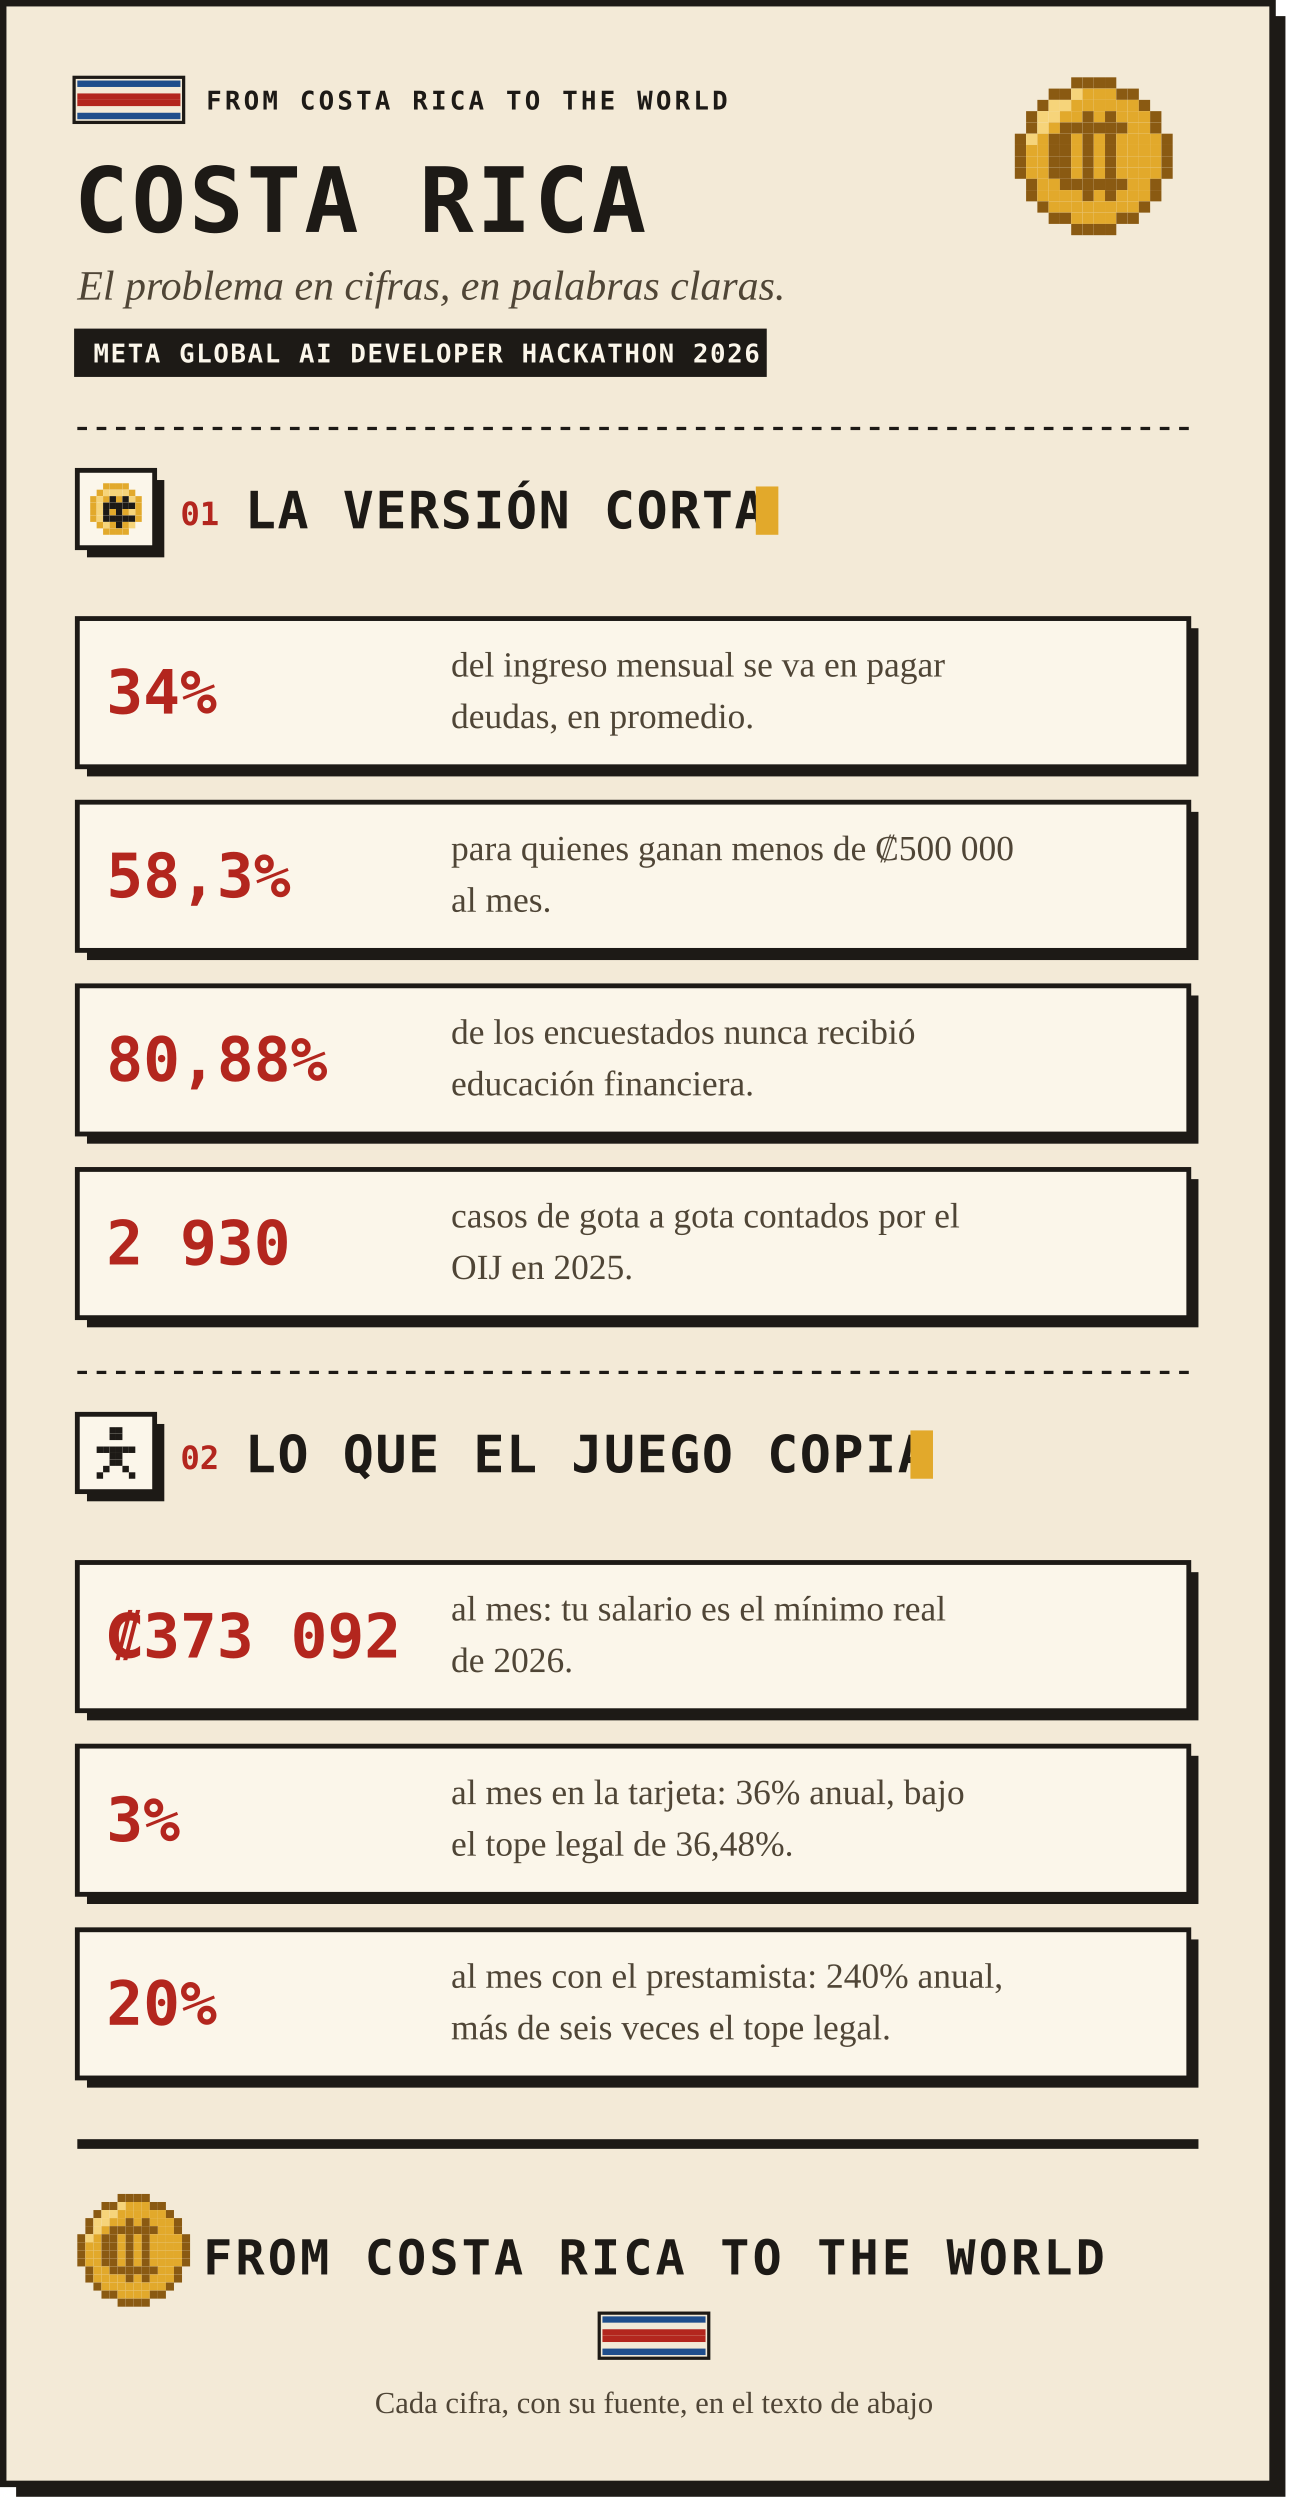
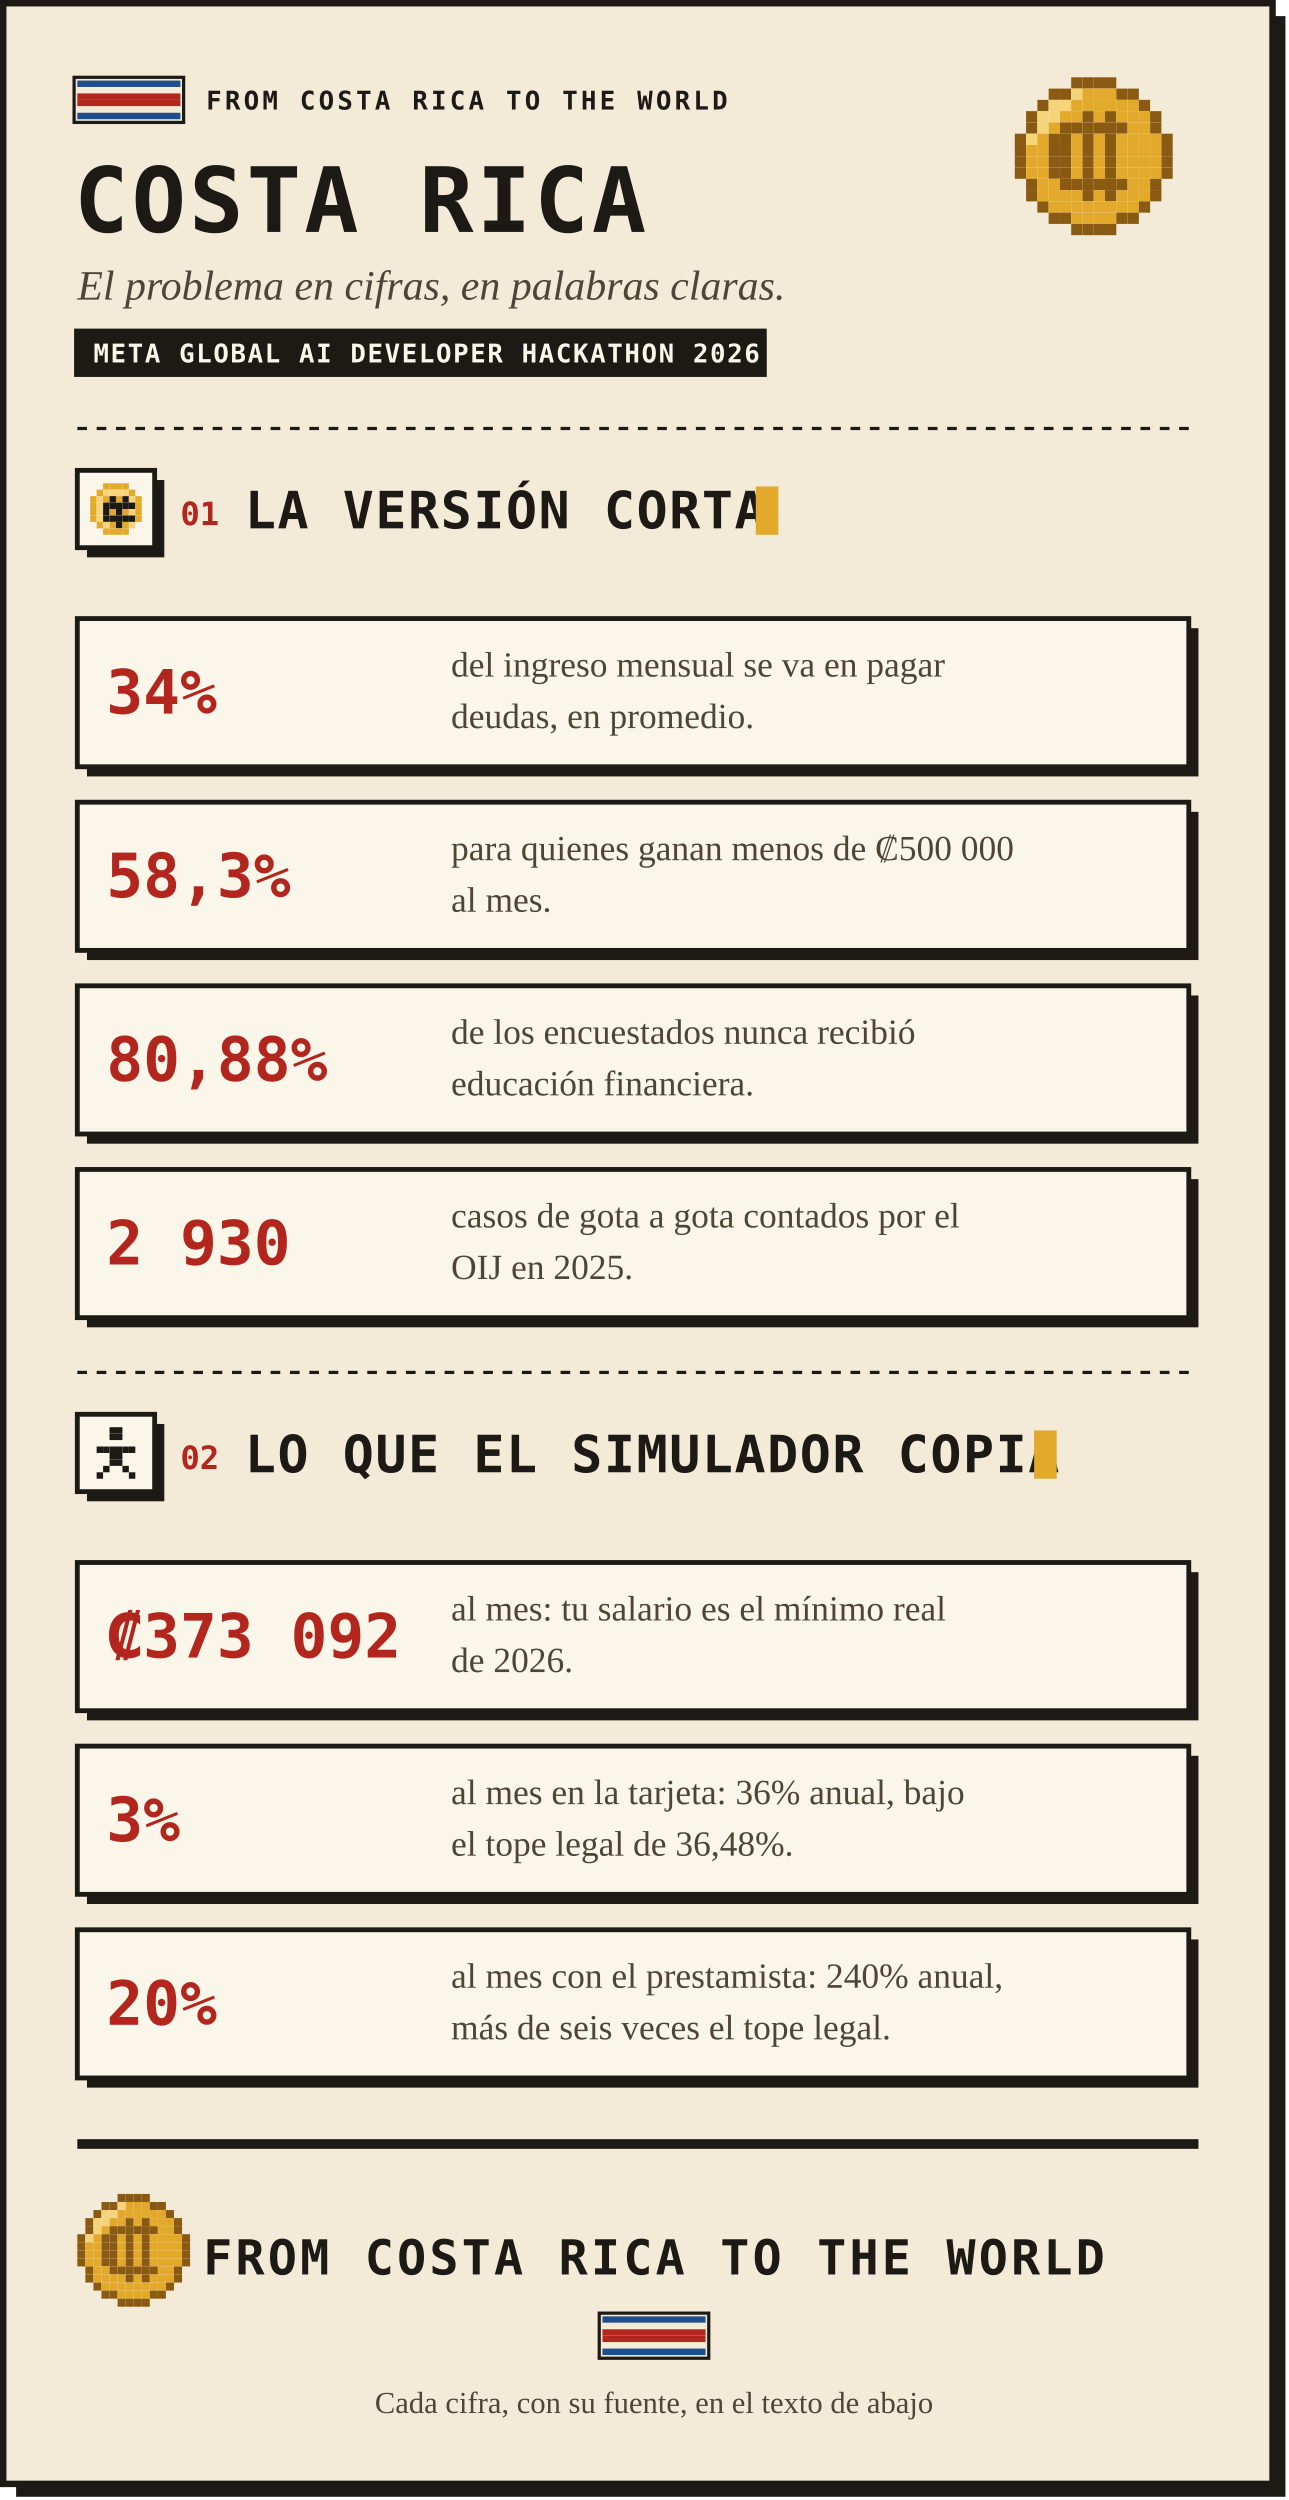
<svg xmlns="http://www.w3.org/2000/svg" viewBox="0 0 800 1552" width="800" height="1552" role="img" aria-labelledby="t d">
  <style>
    .title { font: 800 56px ui-monospace, "Cascadia Mono", Consolas, Menlo, "DejaVu Sans Mono", monospace; fill: #1d1a16; letter-spacing: 2px; }
    .tagline { font: italic 500 26px Georgia, "Iowan Old Style", "Times New Roman", serif; fill: #4f4536; }
    .kicker { font: 700 16px ui-monospace, "Cascadia Mono", Consolas, Menlo, "DejaVu Sans Mono", monospace; fill: #1d1a16; letter-spacing: 2px; }
    .event { font: 700 16px ui-monospace, "Cascadia Mono", Consolas, Menlo, "DejaVu Sans Mono", monospace; fill: #fbf6ea; letter-spacing: 1px; }
    .h { font: 800 32px ui-monospace, "Cascadia Mono", Consolas, Menlo, "DejaVu Sans Mono", monospace; fill: #1d1a16; letter-spacing: 1px; }
    .num { font: 700 20px ui-monospace, "Cascadia Mono", Consolas, Menlo, "DejaVu Sans Mono", monospace; fill: #b3261e; }
    .label { font: 800 24px ui-monospace, "Cascadia Mono", Consolas, Menlo, "DejaVu Sans Mono", monospace; fill: #1d1a16; }
    .label-sm { font: 800 22px ui-monospace, "Cascadia Mono", Consolas, Menlo, "DejaVu Sans Mono", monospace; fill: #1d1a16; }
    .body { font: 500 24px Georgia, "Iowan Old Style", "Times New Roman", serif; fill: #1d1a16; }
    .detail { font: 500 22px Georgia, "Iowan Old Style", "Times New Roman", serif; fill: #4f4536; }
    .detail-sm { font: 500 19px Georgia, "Iowan Old Style", "Times New Roman", serif; fill: #4f4536; }
    .step { font: 700 15px ui-monospace, "Cascadia Mono", Consolas, Menlo, "DejaVu Sans Mono", monospace; fill: #b3261e; }
    .pct { font: 800 26px ui-monospace, "Cascadia Mono", Consolas, Menlo, "DejaVu Sans Mono", monospace; fill: #b3261e; }
    .stat { font: 800 38px ui-monospace, "Cascadia Mono", Consolas, Menlo, "DejaVu Sans Mono", monospace; fill: #b3261e; }
    .stamp { font: 800 18px ui-monospace, "Cascadia Mono", Consolas, Menlo, "DejaVu Sans Mono", monospace; fill: #b3261e; letter-spacing: 2px; }
    .chip { font: 800 15px ui-monospace, "Cascadia Mono", Consolas, Menlo, "DejaVu Sans Mono", monospace; letter-spacing: 1px; }
    .code { font: 600 20px ui-monospace, "Cascadia Mono", Consolas, Menlo, "DejaVu Sans Mono", monospace; fill: #fbf6ea; }
    .prompt { font: 800 20px ui-monospace, "Cascadia Mono", Consolas, Menlo, "DejaVu Sans Mono", monospace; fill: #e2a92b; }
    .rule { font: 500 21px Georgia, "Iowan Old Style", "Times New Roman", serif; fill: #1d1a16; }
    .big { font: 800 30px ui-monospace, "Cascadia Mono", Consolas, Menlo, "DejaVu Sans Mono", monospace; fill: #1d1a16; letter-spacing: 2px; }
    .strong { font-weight: 700; }
    .blink { animation: blink 1s steps(1) infinite; }
    .bob { animation: bob 1.2s steps(1) infinite; }
    .node { animation: active 8s steps(1) infinite; }
    .n2 { animation-delay: 2s; }
    .n3 { animation-delay: 4s; }
    .n4 { animation-delay: 6s; }
    .runner { animation: run 8s steps(48) -1s infinite; }
    .seg { animation: flash 0.25s steps(1) 1; }
    .p1 { animation: p1 3s steps(30) infinite; }
    .p2 { animation: p2 4s steps(40) infinite; }
    .p3 { animation: p3 4s steps(40) 1.3s infinite; }
    .p4 { animation: p4 4s steps(40) 2.6s infinite; }
    @keyframes blink { 50% { opacity: 0; } }
    @keyframes bob { 50% { transform: translateY(-6px); } }
    @keyframes active { 0% { fill: #e2a92b; } 25% { fill: #fbf6ea; } }
    @keyframes run { 0% { transform: translateX(0); } 100% { transform: translateX(720px); } }
    @keyframes flash { 0% { fill: #f6d47a; } 100% { fill: #e2a92b; } }
    @keyframes p1 { 0% { transform: translate(0, 0); } 50% { transform: translate(56px, 0); } 100% { transform: translate(0, 0); } }
    @keyframes p2 { 0% { transform: translate(0, 0); } 30% { transform: translate(0, 52px); } 100% { transform: translate(-456px, 52px); } }
    @keyframes p3 { 0% { transform: translate(0, 0); } 60% { transform: translate(0, 52px); } 100% { transform: translate(-200px, 52px); } }
    @keyframes p4 { 0% { transform: translate(0, 0); } 40% { transform: translate(0, 52px); } 100% { transform: translate(56px, 52px); } }
    @media (prefers-reduced-motion: reduce) {
      * { animation: none !important; }
      .hide-still { opacity: 0; }
    }
  </style>
  <rect x="10" y="10" width="788" height="1540" fill="#1d1a16" />
  <rect x="2" y="2" width="788" height="1540" fill="#f3ead7" stroke="#1d1a16" stroke-width="4" />
  <g transform="translate(0 8)">
    <rect x="46" y="40" width="68" height="28" fill="none" stroke="#1d1a16" stroke-width="2" />
    <rect x="48" y="42" width="64" height="4" fill="#1f4e8c" />
    <rect x="48" y="46" width="64" height="4" fill="#f3ead7" />
    <rect x="48" y="50" width="64" height="4" fill="#b3261e" />
    <rect x="48" y="54" width="64" height="4" fill="#b3261e" />
    <rect x="48" y="58" width="64" height="4" fill="#f3ead7" />
    <rect x="48" y="62" width="64" height="4" fill="#1f4e8c" />
    <text class="kicker" x="128" y="60">FROM COSTA RICA TO THE WORLD</text>
    <text class="title" x="46" y="136">COSTA RICA</text>
    <text class="tagline" x="48" y="178">El problema en cifras, en palabras claras.</text>
    <rect x="46" y="196" width="430" height="30" fill="#1d1a16" />
    <text class="event" x="58" y="217">META GLOBAL AI DEVELOPER HACKATHON 2026</text>
    <g class="bob">
      <rect x="665" y="40" width="7" height="7" fill="#8a5a12" />
      <rect x="672" y="40" width="7" height="7" fill="#8a5a12" />
      <rect x="679" y="40" width="7" height="7" fill="#8a5a12" />
      <rect x="686" y="40" width="7" height="7" fill="#8a5a12" />
      <rect x="651" y="47" width="7" height="7" fill="#8a5a12" />
      <rect x="658" y="47" width="7" height="7" fill="#8a5a12" />
      <rect x="665" y="47" width="7" height="7" fill="#f6d47a" />
      <rect x="672" y="47" width="7" height="7" fill="#e2a92b" />
      <rect x="679" y="47" width="7" height="7" fill="#e2a92b" />
      <rect x="686" y="47" width="7" height="7" fill="#e2a92b" />
      <rect x="693" y="47" width="7" height="7" fill="#8a5a12" />
      <rect x="700" y="47" width="7" height="7" fill="#8a5a12" />
      <rect x="644" y="54" width="7" height="7" fill="#8a5a12" />
      <rect x="651" y="54" width="7" height="7" fill="#f6d47a" />
      <rect x="658" y="54" width="7" height="7" fill="#f6d47a" />
      <rect x="665" y="54" width="7" height="7" fill="#e2a92b" />
      <rect x="672" y="54" width="7" height="7" fill="#e2a92b" />
      <rect x="679" y="54" width="7" height="7" fill="#e2a92b" />
      <rect x="686" y="54" width="7" height="7" fill="#e2a92b" />
      <rect x="693" y="54" width="7" height="7" fill="#e2a92b" />
      <rect x="700" y="54" width="7" height="7" fill="#e2a92b" />
      <rect x="707" y="54" width="7" height="7" fill="#8a5a12" />
      <rect x="637" y="61" width="7" height="7" fill="#8a5a12" />
      <rect x="644" y="61" width="7" height="7" fill="#f6d47a" />
      <rect x="651" y="61" width="7" height="7" fill="#f6d47a" />
      <rect x="658" y="61" width="7" height="7" fill="#e2a92b" />
      <rect x="665" y="61" width="7" height="7" fill="#e2a92b" />
      <rect x="672" y="61" width="7" height="7" fill="#8a5a12" />
      <rect x="679" y="61" width="7" height="7" fill="#e2a92b" />
      <rect x="686" y="61" width="7" height="7" fill="#8a5a12" />
      <rect x="693" y="61" width="7" height="7" fill="#e2a92b" />
      <rect x="700" y="61" width="7" height="7" fill="#e2a92b" />
      <rect x="707" y="61" width="7" height="7" fill="#e2a92b" />
      <rect x="714" y="61" width="7" height="7" fill="#8a5a12" />
      <rect x="637" y="68" width="7" height="7" fill="#8a5a12" />
      <rect x="644" y="68" width="7" height="7" fill="#f6d47a" />
      <rect x="651" y="68" width="7" height="7" fill="#e2a92b" />
      <rect x="658" y="68" width="7" height="7" fill="#8a5a12" />
      <rect x="665" y="68" width="7" height="7" fill="#8a5a12" />
      <rect x="672" y="68" width="7" height="7" fill="#8a5a12" />
      <rect x="679" y="68" width="7" height="7" fill="#8a5a12" />
      <rect x="686" y="68" width="7" height="7" fill="#8a5a12" />
      <rect x="693" y="68" width="7" height="7" fill="#8a5a12" />
      <rect x="700" y="68" width="7" height="7" fill="#e2a92b" />
      <rect x="707" y="68" width="7" height="7" fill="#e2a92b" />
      <rect x="714" y="68" width="7" height="7" fill="#8a5a12" />
      <rect x="630" y="75" width="7" height="7" fill="#8a5a12" />
      <rect x="637" y="75" width="7" height="7" fill="#f6d47a" />
      <rect x="644" y="75" width="7" height="7" fill="#e2a92b" />
      <rect x="651" y="75" width="7" height="7" fill="#8a5a12" />
      <rect x="658" y="75" width="7" height="7" fill="#8a5a12" />
      <rect x="665" y="75" width="7" height="7" fill="#e2a92b" />
      <rect x="672" y="75" width="7" height="7" fill="#8a5a12" />
      <rect x="679" y="75" width="7" height="7" fill="#e2a92b" />
      <rect x="686" y="75" width="7" height="7" fill="#8a5a12" />
      <rect x="693" y="75" width="7" height="7" fill="#e2a92b" />
      <rect x="700" y="75" width="7" height="7" fill="#e2a92b" />
      <rect x="707" y="75" width="7" height="7" fill="#e2a92b" />
      <rect x="714" y="75" width="7" height="7" fill="#e2a92b" />
      <rect x="721" y="75" width="7" height="7" fill="#8a5a12" />
      <rect x="630" y="82" width="7" height="7" fill="#8a5a12" />
      <rect x="637" y="82" width="7" height="7" fill="#e2a92b" />
      <rect x="644" y="82" width="7" height="7" fill="#e2a92b" />
      <rect x="651" y="82" width="7" height="7" fill="#8a5a12" />
      <rect x="658" y="82" width="7" height="7" fill="#8a5a12" />
      <rect x="665" y="82" width="7" height="7" fill="#e2a92b" />
      <rect x="672" y="82" width="7" height="7" fill="#8a5a12" />
      <rect x="679" y="82" width="7" height="7" fill="#e2a92b" />
      <rect x="686" y="82" width="7" height="7" fill="#8a5a12" />
      <rect x="693" y="82" width="7" height="7" fill="#e2a92b" />
      <rect x="700" y="82" width="7" height="7" fill="#e2a92b" />
      <rect x="707" y="82" width="7" height="7" fill="#e2a92b" />
      <rect x="714" y="82" width="7" height="7" fill="#e2a92b" />
      <rect x="721" y="82" width="7" height="7" fill="#8a5a12" />
      <rect x="630" y="89" width="7" height="7" fill="#8a5a12" />
      <rect x="637" y="89" width="7" height="7" fill="#e2a92b" />
      <rect x="644" y="89" width="7" height="7" fill="#e2a92b" />
      <rect x="651" y="89" width="7" height="7" fill="#8a5a12" />
      <rect x="658" y="89" width="7" height="7" fill="#8a5a12" />
      <rect x="665" y="89" width="7" height="7" fill="#e2a92b" />
      <rect x="672" y="89" width="7" height="7" fill="#8a5a12" />
      <rect x="679" y="89" width="7" height="7" fill="#e2a92b" />
      <rect x="686" y="89" width="7" height="7" fill="#8a5a12" />
      <rect x="693" y="89" width="7" height="7" fill="#e2a92b" />
      <rect x="700" y="89" width="7" height="7" fill="#e2a92b" />
      <rect x="707" y="89" width="7" height="7" fill="#e2a92b" />
      <rect x="714" y="89" width="7" height="7" fill="#e2a92b" />
      <rect x="721" y="89" width="7" height="7" fill="#8a5a12" />
      <rect x="630" y="96" width="7" height="7" fill="#8a5a12" />
      <rect x="637" y="96" width="7" height="7" fill="#e2a92b" />
      <rect x="644" y="96" width="7" height="7" fill="#e2a92b" />
      <rect x="651" y="96" width="7" height="7" fill="#8a5a12" />
      <rect x="658" y="96" width="7" height="7" fill="#8a5a12" />
      <rect x="665" y="96" width="7" height="7" fill="#e2a92b" />
      <rect x="672" y="96" width="7" height="7" fill="#8a5a12" />
      <rect x="679" y="96" width="7" height="7" fill="#e2a92b" />
      <rect x="686" y="96" width="7" height="7" fill="#8a5a12" />
      <rect x="693" y="96" width="7" height="7" fill="#e2a92b" />
      <rect x="700" y="96" width="7" height="7" fill="#e2a92b" />
      <rect x="707" y="96" width="7" height="7" fill="#e2a92b" />
      <rect x="714" y="96" width="7" height="7" fill="#e2a92b" />
      <rect x="721" y="96" width="7" height="7" fill="#8a5a12" />
      <rect x="637" y="103" width="7" height="7" fill="#8a5a12" />
      <rect x="644" y="103" width="7" height="7" fill="#e2a92b" />
      <rect x="651" y="103" width="7" height="7" fill="#e2a92b" />
      <rect x="658" y="103" width="7" height="7" fill="#8a5a12" />
      <rect x="665" y="103" width="7" height="7" fill="#8a5a12" />
      <rect x="672" y="103" width="7" height="7" fill="#8a5a12" />
      <rect x="679" y="103" width="7" height="7" fill="#8a5a12" />
      <rect x="686" y="103" width="7" height="7" fill="#8a5a12" />
      <rect x="693" y="103" width="7" height="7" fill="#8a5a12" />
      <rect x="700" y="103" width="7" height="7" fill="#e2a92b" />
      <rect x="707" y="103" width="7" height="7" fill="#e2a92b" />
      <rect x="714" y="103" width="7" height="7" fill="#8a5a12" />
      <rect x="637" y="110" width="7" height="7" fill="#8a5a12" />
      <rect x="644" y="110" width="7" height="7" fill="#e2a92b" />
      <rect x="651" y="110" width="7" height="7" fill="#e2a92b" />
      <rect x="658" y="110" width="7" height="7" fill="#e2a92b" />
      <rect x="665" y="110" width="7" height="7" fill="#e2a92b" />
      <rect x="672" y="110" width="7" height="7" fill="#8a5a12" />
      <rect x="679" y="110" width="7" height="7" fill="#e2a92b" />
      <rect x="686" y="110" width="7" height="7" fill="#8a5a12" />
      <rect x="693" y="110" width="7" height="7" fill="#e2a92b" />
      <rect x="700" y="110" width="7" height="7" fill="#e2a92b" />
      <rect x="707" y="110" width="7" height="7" fill="#e2a92b" />
      <rect x="714" y="110" width="7" height="7" fill="#8a5a12" />
      <rect x="644" y="117" width="7" height="7" fill="#8a5a12" />
      <rect x="651" y="117" width="7" height="7" fill="#e2a92b" />
      <rect x="658" y="117" width="7" height="7" fill="#e2a92b" />
      <rect x="665" y="117" width="7" height="7" fill="#e2a92b" />
      <rect x="672" y="117" width="7" height="7" fill="#e2a92b" />
      <rect x="679" y="117" width="7" height="7" fill="#e2a92b" />
      <rect x="686" y="117" width="7" height="7" fill="#e2a92b" />
      <rect x="693" y="117" width="7" height="7" fill="#e2a92b" />
      <rect x="700" y="117" width="7" height="7" fill="#e2a92b" />
      <rect x="707" y="117" width="7" height="7" fill="#8a5a12" />
      <rect x="651" y="124" width="7" height="7" fill="#8a5a12" />
      <rect x="658" y="124" width="7" height="7" fill="#8a5a12" />
      <rect x="665" y="124" width="7" height="7" fill="#e2a92b" />
      <rect x="672" y="124" width="7" height="7" fill="#e2a92b" />
      <rect x="679" y="124" width="7" height="7" fill="#e2a92b" />
      <rect x="686" y="124" width="7" height="7" fill="#e2a92b" />
      <rect x="693" y="124" width="7" height="7" fill="#8a5a12" />
      <rect x="700" y="124" width="7" height="7" fill="#8a5a12" />
      <rect x="665" y="131" width="7" height="7" fill="#8a5a12" />
      <rect x="672" y="131" width="7" height="7" fill="#8a5a12" />
      <rect x="679" y="131" width="7" height="7" fill="#8a5a12" />
      <rect x="686" y="131" width="7" height="7" fill="#8a5a12" />
    </g>
  </g>
  <g transform="translate(0 258)">
    <line x1="48" y1="8" x2="744" y2="8" stroke="#1d1a16" stroke-width="2" stroke-dasharray="6 6" />
    <rect x="54" y="40" width="48" height="48" fill="#1d1a16" />
    <rect x="48" y="34" width="48" height="48" fill="#fbf6ea" stroke="#1d1a16" stroke-width="3" />
    <rect x="64" y="42" width="4" height="4" fill="#e2a92b" />
    <rect x="68" y="42" width="4" height="4" fill="#e2a92b" />
    <rect x="72" y="42" width="4" height="4" fill="#e2a92b" />
    <rect x="76" y="42" width="4" height="4" fill="#e2a92b" />
    <rect x="60" y="46" width="4" height="4" fill="#e2a92b" />
    <rect x="64" y="46" width="4" height="4" fill="#f6d47a" />
    <rect x="68" y="46" width="4" height="4" fill="#f6d47a" />
    <rect x="72" y="46" width="4" height="4" fill="#f6d47a" />
    <rect x="76" y="46" width="4" height="4" fill="#f6d47a" />
    <rect x="80" y="46" width="4" height="4" fill="#e2a92b" />
    <rect x="56" y="50" width="4" height="4" fill="#e2a92b" />
    <rect x="60" y="50" width="4" height="4" fill="#f6d47a" />
    <rect x="64" y="50" width="4" height="4" fill="#e2a92b" />
    <rect x="68" y="50" width="4" height="4" fill="#1d1a16" />
    <rect x="72" y="50" width="4" height="4" fill="#e2a92b" />
    <rect x="76" y="50" width="4" height="4" fill="#1d1a16" />
    <rect x="80" y="50" width="4" height="4" fill="#f6d47a" />
    <rect x="84" y="50" width="4" height="4" fill="#e2a92b" />
    <rect x="56" y="54" width="4" height="4" fill="#e2a92b" />
    <rect x="60" y="54" width="4" height="4" fill="#f6d47a" />
    <rect x="64" y="54" width="4" height="4" fill="#1d1a16" />
    <rect x="68" y="54" width="4" height="4" fill="#1d1a16" />
    <rect x="72" y="54" width="4" height="4" fill="#1d1a16" />
    <rect x="76" y="54" width="4" height="4" fill="#1d1a16" />
    <rect x="80" y="54" width="4" height="4" fill="#1d1a16" />
    <rect x="84" y="54" width="4" height="4" fill="#e2a92b" />
    <rect x="56" y="58" width="4" height="4" fill="#e2a92b" />
    <rect x="60" y="58" width="4" height="4" fill="#f6d47a" />
    <rect x="64" y="58" width="4" height="4" fill="#1d1a16" />
    <rect x="68" y="58" width="4" height="4" fill="#e2a92b" />
    <rect x="72" y="58" width="4" height="4" fill="#1d1a16" />
    <rect x="76" y="58" width="4" height="4" fill="#e2a92b" />
    <rect x="80" y="58" width="4" height="4" fill="#f6d47a" />
    <rect x="84" y="58" width="4" height="4" fill="#e2a92b" />
    <rect x="56" y="62" width="4" height="4" fill="#e2a92b" />
    <rect x="60" y="62" width="4" height="4" fill="#f6d47a" />
    <rect x="64" y="62" width="4" height="4" fill="#1d1a16" />
    <rect x="68" y="62" width="4" height="4" fill="#1d1a16" />
    <rect x="72" y="62" width="4" height="4" fill="#1d1a16" />
    <rect x="76" y="62" width="4" height="4" fill="#1d1a16" />
    <rect x="80" y="62" width="4" height="4" fill="#1d1a16" />
    <rect x="84" y="62" width="4" height="4" fill="#e2a92b" />
    <rect x="60" y="66" width="4" height="4" fill="#e2a92b" />
    <rect x="64" y="66" width="4" height="4" fill="#f6d47a" />
    <rect x="68" y="66" width="4" height="4" fill="#e2a92b" />
    <rect x="72" y="66" width="4" height="4" fill="#1d1a16" />
    <rect x="76" y="66" width="4" height="4" fill="#e2a92b" />
    <rect x="80" y="66" width="4" height="4" fill="#f6d47a" />
    <rect x="64" y="70" width="4" height="4" fill="#e2a92b" />
    <rect x="68" y="70" width="4" height="4" fill="#e2a92b" />
    <rect x="72" y="70" width="4" height="4" fill="#e2a92b" />
    <rect x="76" y="70" width="4" height="4" fill="#e2a92b" />
    <text class="num" x="112" y="68">01</text>
    <text class="h" x="152" y="70">LA VERSIÓN CORTA</text>
    <rect class="blink" x="469.2" y="44" width="14" height="30" fill="#e2a92b" />
  </g>
  <g transform="translate(0 368)">
    <rect x="54" y="22" width="690" height="92" fill="#1d1a16" />
    <rect x="48" y="16" width="690" height="92" fill="#fbf6ea" stroke="#1d1a16" stroke-width="3" />
    <text class="stat" x="66" y="75">34%</text>
    <text class="detail" x="280" y="52">del ingreso mensual se va en pagar</text>
    <text class="detail" x="280" y="84">deudas, en promedio.</text>
    <rect x="54" y="136" width="690" height="92" fill="#1d1a16" />
    <rect x="48" y="130" width="690" height="92" fill="#fbf6ea" stroke="#1d1a16" stroke-width="3" />
    <text class="stat" x="66" y="189">58,3%</text>
    <text class="detail" x="280" y="166">para quienes ganan menos de ₡500 000</text>
    <text class="detail" x="280" y="198">al mes.</text>
    <rect x="54" y="250" width="690" height="92" fill="#1d1a16" />
    <rect x="48" y="244" width="690" height="92" fill="#fbf6ea" stroke="#1d1a16" stroke-width="3" />
    <text class="stat" x="66" y="303">80,88%</text>
    <text class="detail" x="280" y="280">de los encuestados nunca recibió</text>
    <text class="detail" x="280" y="312">educación financiera.</text>
    <rect x="54" y="364" width="690" height="92" fill="#1d1a16" />
    <rect x="48" y="358" width="690" height="92" fill="#fbf6ea" stroke="#1d1a16" stroke-width="3" />
    <text class="stat" x="66" y="417">2 930</text>
    <text class="detail" x="280" y="394">casos de gota a gota contados por el</text>
    <text class="detail" x="280" y="426">OIJ en 2025.</text>
  </g>
  <g transform="translate(0 844)">
    <line x1="48" y1="8" x2="744" y2="8" stroke="#1d1a16" stroke-width="2" stroke-dasharray="6 6" />
    <rect x="54" y="40" width="48" height="48" fill="#1d1a16" />
    <rect x="48" y="34" width="48" height="48" fill="#fbf6ea" stroke="#1d1a16" stroke-width="3" />
    <rect x="68" y="42" width="4" height="4" fill="#1d1a16" />
    <rect x="72" y="42" width="4" height="4" fill="#1d1a16" />
    <rect x="68" y="46" width="4" height="4" fill="#1d1a16" />
    <rect x="72" y="46" width="4" height="4" fill="#1d1a16" />
    <rect x="60" y="54" width="4" height="4" fill="#1d1a16" />
    <rect x="64" y="54" width="4" height="4" fill="#1d1a16" />
    <rect x="68" y="54" width="4" height="4" fill="#1d1a16" />
    <rect x="72" y="54" width="4" height="4" fill="#1d1a16" />
    <rect x="76" y="54" width="4" height="4" fill="#1d1a16" />
    <rect x="80" y="54" width="4" height="4" fill="#1d1a16" />
    <rect x="68" y="58" width="4" height="4" fill="#1d1a16" />
    <rect x="72" y="58" width="4" height="4" fill="#1d1a16" />
    <rect x="68" y="62" width="4" height="4" fill="#1d1a16" />
    <rect x="72" y="62" width="4" height="4" fill="#1d1a16" />
    <rect x="64" y="66" width="4" height="4" fill="#1d1a16" />
    <rect x="76" y="66" width="4" height="4" fill="#1d1a16" />
    <rect x="60" y="70" width="4" height="4" fill="#1d1a16" />
    <rect x="80" y="70" width="4" height="4" fill="#1d1a16" />
    <text class="num" x="112" y="68">02</text>
-     <text class="h" x="152" y="70">LO QUE EL JUEGO COPIA</text>
-     <rect class="blink" x="565.2" y="44" width="14" height="30" fill="#e2a92b" />
+     <text class="h" x="152" y="70">LO QUE EL SIMULADOR COPIA</text>
+     <rect class="blink" x="642" y="44" width="14" height="30" fill="#e2a92b" />
  </g>
  <g transform="translate(0 954)">
    <rect x="54" y="22" width="690" height="92" fill="#1d1a16" />
    <rect x="48" y="16" width="690" height="92" fill="#fbf6ea" stroke="#1d1a16" stroke-width="3" />
    <text class="stat" x="66" y="75">₡373 092</text>
    <text class="detail" x="280" y="52">al mes: tu salario es el mínimo real</text>
    <text class="detail" x="280" y="84">de 2026.</text>
    <rect x="54" y="136" width="690" height="92" fill="#1d1a16" />
    <rect x="48" y="130" width="690" height="92" fill="#fbf6ea" stroke="#1d1a16" stroke-width="3" />
    <text class="stat" x="66" y="189">3%</text>
    <text class="detail" x="280" y="166">al mes en la tarjeta: 36% anual, bajo</text>
    <text class="detail" x="280" y="198">el tope legal de 36,48%.</text>
    <rect x="54" y="250" width="690" height="92" fill="#1d1a16" />
    <rect x="48" y="244" width="690" height="92" fill="#fbf6ea" stroke="#1d1a16" stroke-width="3" />
    <text class="stat" x="66" y="303">20%</text>
    <text class="detail" x="280" y="280">al mes con el prestamista: 240% anual,</text>
    <text class="detail" x="280" y="312">más de seis veces el tope legal.</text>
  </g>
  <g transform="translate(0 1316)">
    <rect x="48" y="12" width="696" height="6" fill="#1d1a16" />
    <g class="bob">
      <rect x="73" y="46" width="5" height="5" fill="#8a5a12" />
      <rect x="78" y="46" width="5" height="5" fill="#8a5a12" />
      <rect x="83" y="46" width="5" height="5" fill="#8a5a12" />
      <rect x="88" y="46" width="5" height="5" fill="#8a5a12" />
      <rect x="63" y="51" width="5" height="5" fill="#8a5a12" />
      <rect x="68" y="51" width="5" height="5" fill="#8a5a12" />
      <rect x="73" y="51" width="5" height="5" fill="#f6d47a" />
      <rect x="78" y="51" width="5" height="5" fill="#e2a92b" />
      <rect x="83" y="51" width="5" height="5" fill="#e2a92b" />
      <rect x="88" y="51" width="5" height="5" fill="#e2a92b" />
      <rect x="93" y="51" width="5" height="5" fill="#8a5a12" />
      <rect x="98" y="51" width="5" height="5" fill="#8a5a12" />
      <rect x="58" y="56" width="5" height="5" fill="#8a5a12" />
      <rect x="63" y="56" width="5" height="5" fill="#f6d47a" />
      <rect x="68" y="56" width="5" height="5" fill="#f6d47a" />
      <rect x="73" y="56" width="5" height="5" fill="#e2a92b" />
      <rect x="78" y="56" width="5" height="5" fill="#e2a92b" />
      <rect x="83" y="56" width="5" height="5" fill="#e2a92b" />
      <rect x="88" y="56" width="5" height="5" fill="#e2a92b" />
      <rect x="93" y="56" width="5" height="5" fill="#e2a92b" />
      <rect x="98" y="56" width="5" height="5" fill="#e2a92b" />
      <rect x="103" y="56" width="5" height="5" fill="#8a5a12" />
      <rect x="53" y="61" width="5" height="5" fill="#8a5a12" />
      <rect x="58" y="61" width="5" height="5" fill="#f6d47a" />
      <rect x="63" y="61" width="5" height="5" fill="#f6d47a" />
      <rect x="68" y="61" width="5" height="5" fill="#e2a92b" />
      <rect x="73" y="61" width="5" height="5" fill="#e2a92b" />
      <rect x="78" y="61" width="5" height="5" fill="#8a5a12" />
      <rect x="83" y="61" width="5" height="5" fill="#e2a92b" />
      <rect x="88" y="61" width="5" height="5" fill="#8a5a12" />
      <rect x="93" y="61" width="5" height="5" fill="#e2a92b" />
      <rect x="98" y="61" width="5" height="5" fill="#e2a92b" />
      <rect x="103" y="61" width="5" height="5" fill="#e2a92b" />
      <rect x="108" y="61" width="5" height="5" fill="#8a5a12" />
      <rect x="53" y="66" width="5" height="5" fill="#8a5a12" />
      <rect x="58" y="66" width="5" height="5" fill="#f6d47a" />
      <rect x="63" y="66" width="5" height="5" fill="#e2a92b" />
      <rect x="68" y="66" width="5" height="5" fill="#8a5a12" />
      <rect x="73" y="66" width="5" height="5" fill="#8a5a12" />
      <rect x="78" y="66" width="5" height="5" fill="#8a5a12" />
      <rect x="83" y="66" width="5" height="5" fill="#8a5a12" />
      <rect x="88" y="66" width="5" height="5" fill="#8a5a12" />
      <rect x="93" y="66" width="5" height="5" fill="#8a5a12" />
      <rect x="98" y="66" width="5" height="5" fill="#e2a92b" />
      <rect x="103" y="66" width="5" height="5" fill="#e2a92b" />
      <rect x="108" y="66" width="5" height="5" fill="#8a5a12" />
      <rect x="48" y="71" width="5" height="5" fill="#8a5a12" />
      <rect x="53" y="71" width="5" height="5" fill="#f6d47a" />
      <rect x="58" y="71" width="5" height="5" fill="#e2a92b" />
      <rect x="63" y="71" width="5" height="5" fill="#8a5a12" />
      <rect x="68" y="71" width="5" height="5" fill="#8a5a12" />
      <rect x="73" y="71" width="5" height="5" fill="#e2a92b" />
      <rect x="78" y="71" width="5" height="5" fill="#8a5a12" />
      <rect x="83" y="71" width="5" height="5" fill="#e2a92b" />
      <rect x="88" y="71" width="5" height="5" fill="#8a5a12" />
      <rect x="93" y="71" width="5" height="5" fill="#e2a92b" />
      <rect x="98" y="71" width="5" height="5" fill="#e2a92b" />
      <rect x="103" y="71" width="5" height="5" fill="#e2a92b" />
      <rect x="108" y="71" width="5" height="5" fill="#e2a92b" />
      <rect x="113" y="71" width="5" height="5" fill="#8a5a12" />
      <rect x="48" y="76" width="5" height="5" fill="#8a5a12" />
      <rect x="53" y="76" width="5" height="5" fill="#e2a92b" />
      <rect x="58" y="76" width="5" height="5" fill="#e2a92b" />
      <rect x="63" y="76" width="5" height="5" fill="#8a5a12" />
      <rect x="68" y="76" width="5" height="5" fill="#8a5a12" />
      <rect x="73" y="76" width="5" height="5" fill="#e2a92b" />
      <rect x="78" y="76" width="5" height="5" fill="#8a5a12" />
      <rect x="83" y="76" width="5" height="5" fill="#e2a92b" />
      <rect x="88" y="76" width="5" height="5" fill="#8a5a12" />
      <rect x="93" y="76" width="5" height="5" fill="#e2a92b" />
      <rect x="98" y="76" width="5" height="5" fill="#e2a92b" />
      <rect x="103" y="76" width="5" height="5" fill="#e2a92b" />
      <rect x="108" y="76" width="5" height="5" fill="#e2a92b" />
      <rect x="113" y="76" width="5" height="5" fill="#8a5a12" />
      <rect x="48" y="81" width="5" height="5" fill="#8a5a12" />
      <rect x="53" y="81" width="5" height="5" fill="#e2a92b" />
      <rect x="58" y="81" width="5" height="5" fill="#e2a92b" />
      <rect x="63" y="81" width="5" height="5" fill="#8a5a12" />
      <rect x="68" y="81" width="5" height="5" fill="#8a5a12" />
      <rect x="73" y="81" width="5" height="5" fill="#e2a92b" />
      <rect x="78" y="81" width="5" height="5" fill="#8a5a12" />
      <rect x="83" y="81" width="5" height="5" fill="#e2a92b" />
      <rect x="88" y="81" width="5" height="5" fill="#8a5a12" />
      <rect x="93" y="81" width="5" height="5" fill="#e2a92b" />
      <rect x="98" y="81" width="5" height="5" fill="#e2a92b" />
      <rect x="103" y="81" width="5" height="5" fill="#e2a92b" />
      <rect x="108" y="81" width="5" height="5" fill="#e2a92b" />
      <rect x="113" y="81" width="5" height="5" fill="#8a5a12" />
      <rect x="48" y="86" width="5" height="5" fill="#8a5a12" />
      <rect x="53" y="86" width="5" height="5" fill="#e2a92b" />
      <rect x="58" y="86" width="5" height="5" fill="#e2a92b" />
      <rect x="63" y="86" width="5" height="5" fill="#8a5a12" />
      <rect x="68" y="86" width="5" height="5" fill="#8a5a12" />
      <rect x="73" y="86" width="5" height="5" fill="#e2a92b" />
      <rect x="78" y="86" width="5" height="5" fill="#8a5a12" />
      <rect x="83" y="86" width="5" height="5" fill="#e2a92b" />
      <rect x="88" y="86" width="5" height="5" fill="#8a5a12" />
      <rect x="93" y="86" width="5" height="5" fill="#e2a92b" />
      <rect x="98" y="86" width="5" height="5" fill="#e2a92b" />
      <rect x="103" y="86" width="5" height="5" fill="#e2a92b" />
      <rect x="108" y="86" width="5" height="5" fill="#e2a92b" />
      <rect x="113" y="86" width="5" height="5" fill="#8a5a12" />
      <rect x="53" y="91" width="5" height="5" fill="#8a5a12" />
      <rect x="58" y="91" width="5" height="5" fill="#e2a92b" />
      <rect x="63" y="91" width="5" height="5" fill="#e2a92b" />
      <rect x="68" y="91" width="5" height="5" fill="#8a5a12" />
      <rect x="73" y="91" width="5" height="5" fill="#8a5a12" />
      <rect x="78" y="91" width="5" height="5" fill="#8a5a12" />
      <rect x="83" y="91" width="5" height="5" fill="#8a5a12" />
      <rect x="88" y="91" width="5" height="5" fill="#8a5a12" />
      <rect x="93" y="91" width="5" height="5" fill="#8a5a12" />
      <rect x="98" y="91" width="5" height="5" fill="#e2a92b" />
      <rect x="103" y="91" width="5" height="5" fill="#e2a92b" />
      <rect x="108" y="91" width="5" height="5" fill="#8a5a12" />
      <rect x="53" y="96" width="5" height="5" fill="#8a5a12" />
      <rect x="58" y="96" width="5" height="5" fill="#e2a92b" />
      <rect x="63" y="96" width="5" height="5" fill="#e2a92b" />
      <rect x="68" y="96" width="5" height="5" fill="#e2a92b" />
      <rect x="73" y="96" width="5" height="5" fill="#e2a92b" />
      <rect x="78" y="96" width="5" height="5" fill="#8a5a12" />
      <rect x="83" y="96" width="5" height="5" fill="#e2a92b" />
      <rect x="88" y="96" width="5" height="5" fill="#8a5a12" />
      <rect x="93" y="96" width="5" height="5" fill="#e2a92b" />
      <rect x="98" y="96" width="5" height="5" fill="#e2a92b" />
      <rect x="103" y="96" width="5" height="5" fill="#e2a92b" />
      <rect x="108" y="96" width="5" height="5" fill="#8a5a12" />
      <rect x="58" y="101" width="5" height="5" fill="#8a5a12" />
      <rect x="63" y="101" width="5" height="5" fill="#e2a92b" />
      <rect x="68" y="101" width="5" height="5" fill="#e2a92b" />
      <rect x="73" y="101" width="5" height="5" fill="#e2a92b" />
      <rect x="78" y="101" width="5" height="5" fill="#e2a92b" />
      <rect x="83" y="101" width="5" height="5" fill="#e2a92b" />
      <rect x="88" y="101" width="5" height="5" fill="#e2a92b" />
      <rect x="93" y="101" width="5" height="5" fill="#e2a92b" />
      <rect x="98" y="101" width="5" height="5" fill="#e2a92b" />
      <rect x="103" y="101" width="5" height="5" fill="#8a5a12" />
      <rect x="63" y="106" width="5" height="5" fill="#8a5a12" />
      <rect x="68" y="106" width="5" height="5" fill="#8a5a12" />
      <rect x="73" y="106" width="5" height="5" fill="#e2a92b" />
      <rect x="78" y="106" width="5" height="5" fill="#e2a92b" />
      <rect x="83" y="106" width="5" height="5" fill="#e2a92b" />
      <rect x="88" y="106" width="5" height="5" fill="#e2a92b" />
      <rect x="93" y="106" width="5" height="5" fill="#8a5a12" />
      <rect x="98" y="106" width="5" height="5" fill="#8a5a12" />
      <rect x="73" y="111" width="5" height="5" fill="#8a5a12" />
      <rect x="78" y="111" width="5" height="5" fill="#8a5a12" />
      <rect x="83" y="111" width="5" height="5" fill="#8a5a12" />
      <rect x="88" y="111" width="5" height="5" fill="#8a5a12" />
    </g>
    <text class="big" x="406" y="96" text-anchor="middle">FROM COSTA RICA TO THE WORLD</text>
    <rect x="372" y="120" width="68" height="28" fill="none" stroke="#1d1a16" stroke-width="2" />
    <rect x="374" y="122" width="64" height="4" fill="#1f4e8c" />
    <rect x="374" y="126" width="64" height="4" fill="#f3ead7" />
    <rect x="374" y="130" width="64" height="4" fill="#b3261e" />
    <rect x="374" y="134" width="64" height="4" fill="#b3261e" />
    <rect x="374" y="138" width="64" height="4" fill="#f3ead7" />
    <rect x="374" y="142" width="64" height="4" fill="#1f4e8c" />
    <text class="detail-sm" x="406" y="182" text-anchor="middle">Cada cifra, con su fuente, en el texto de abajo</text>
  </g>
</svg>
